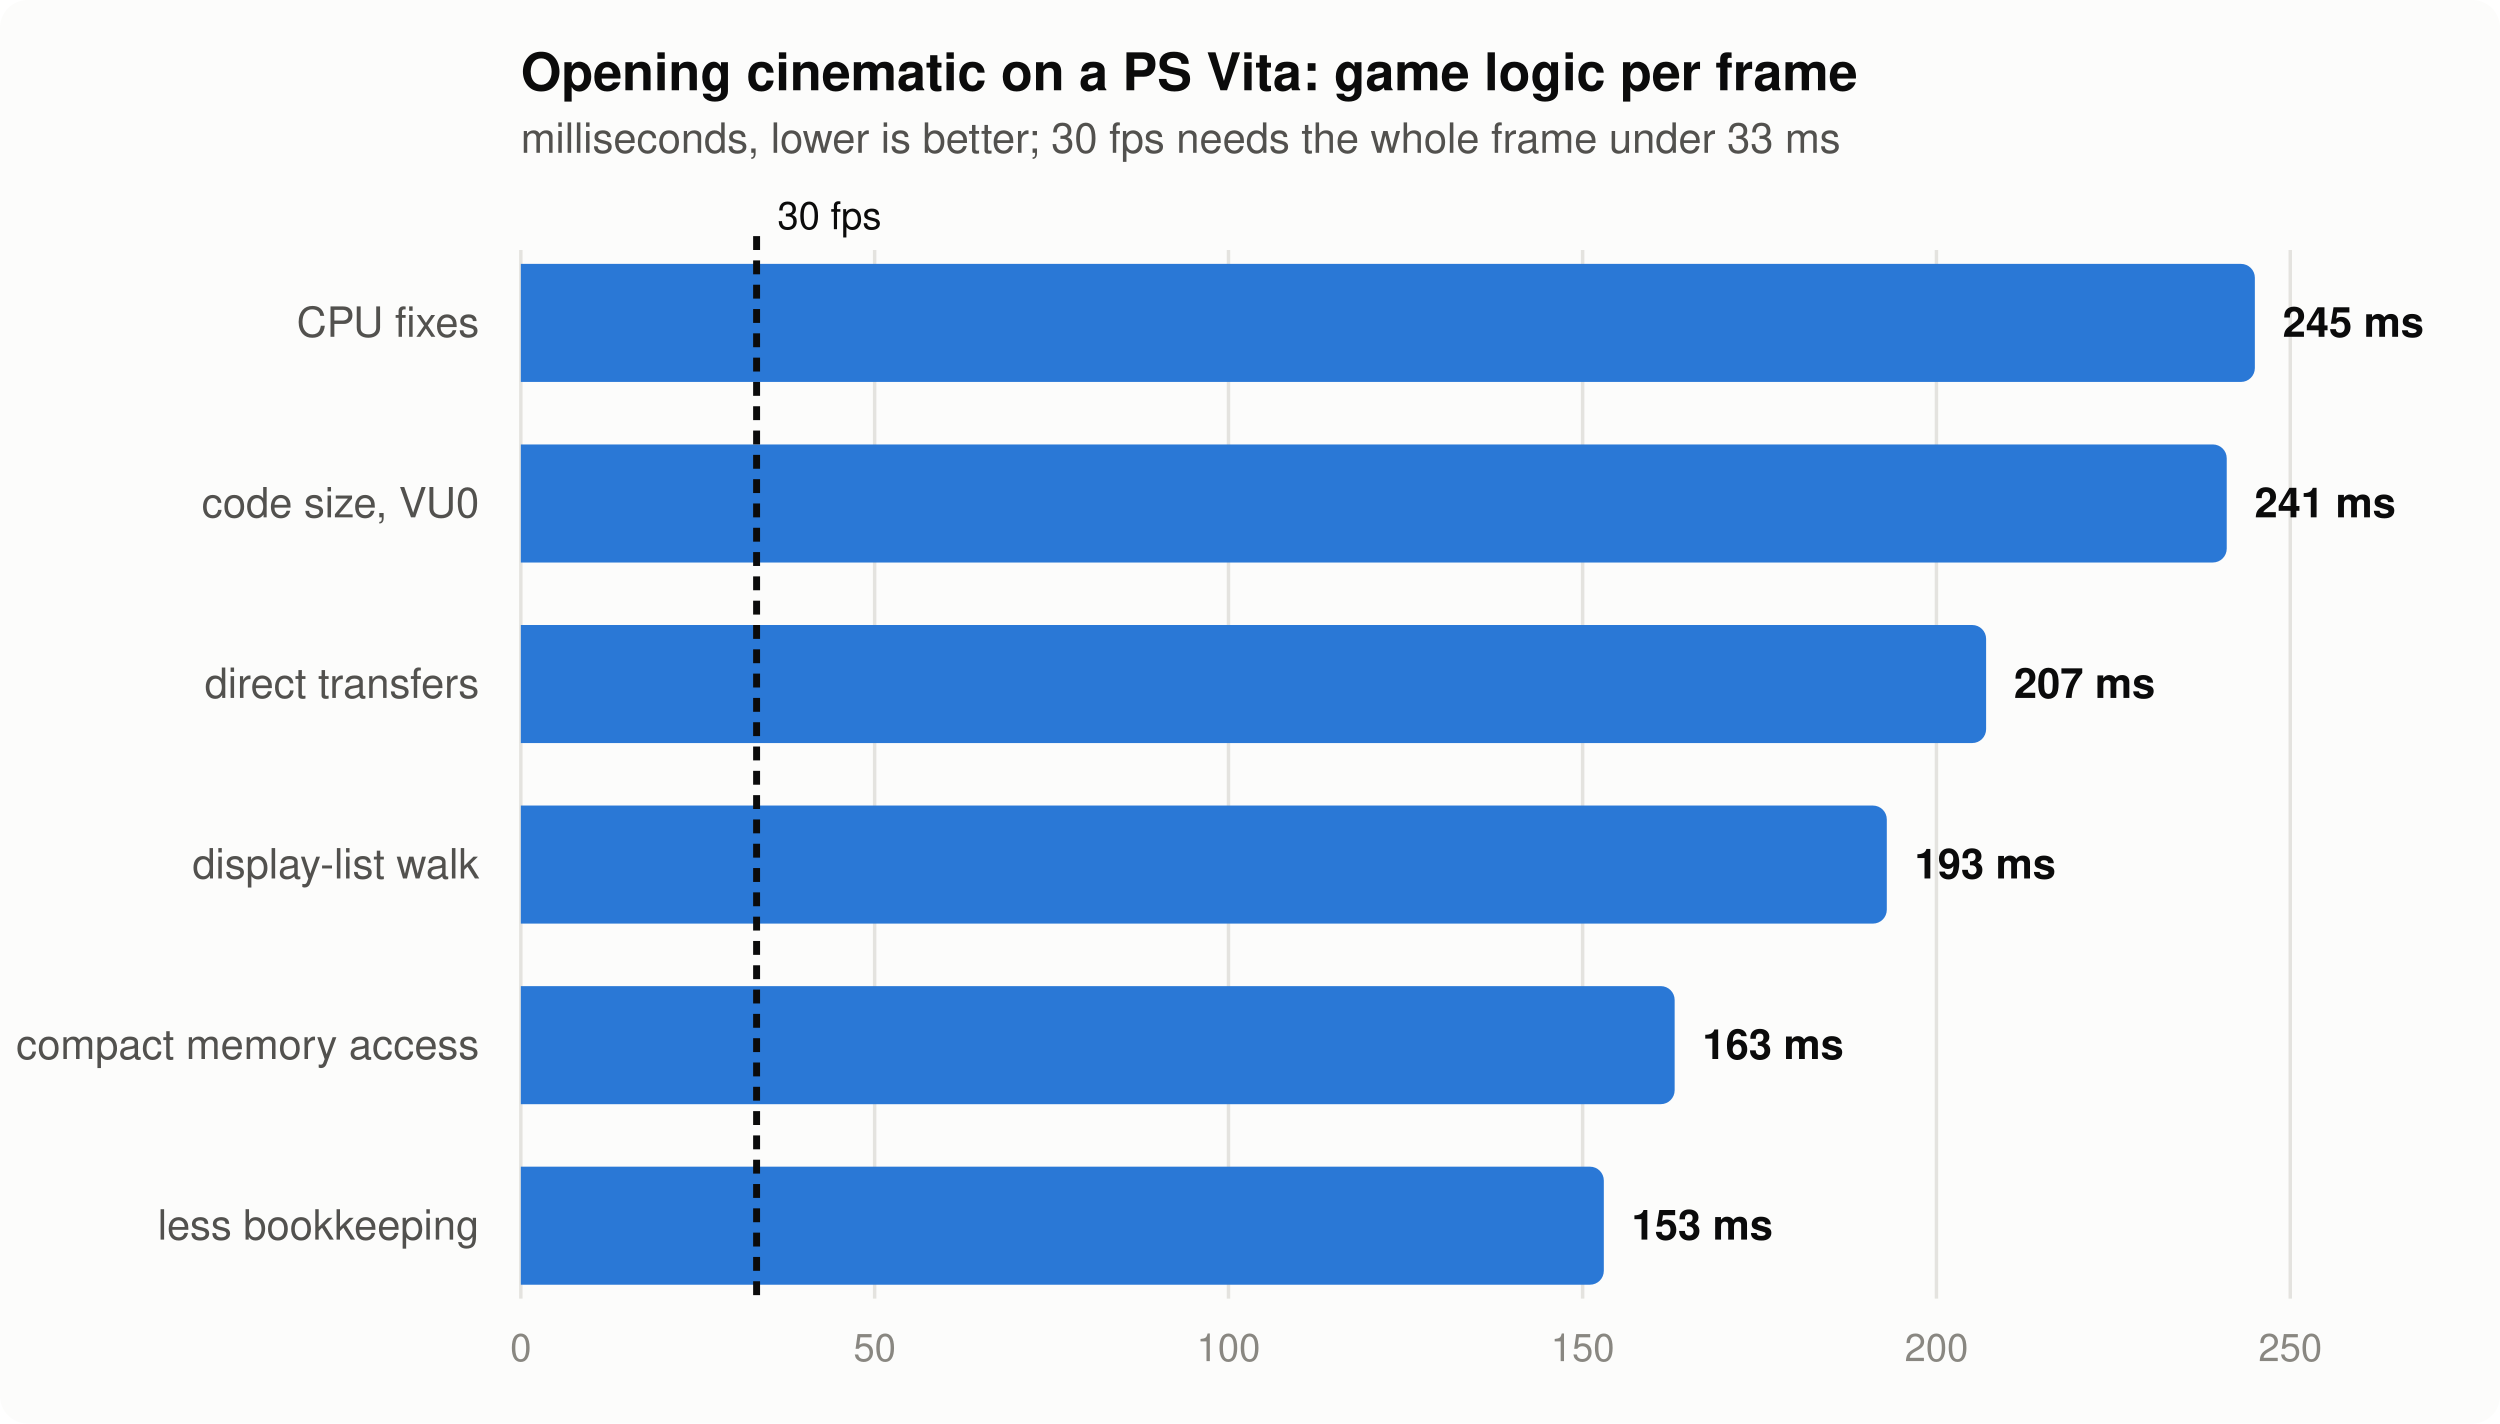
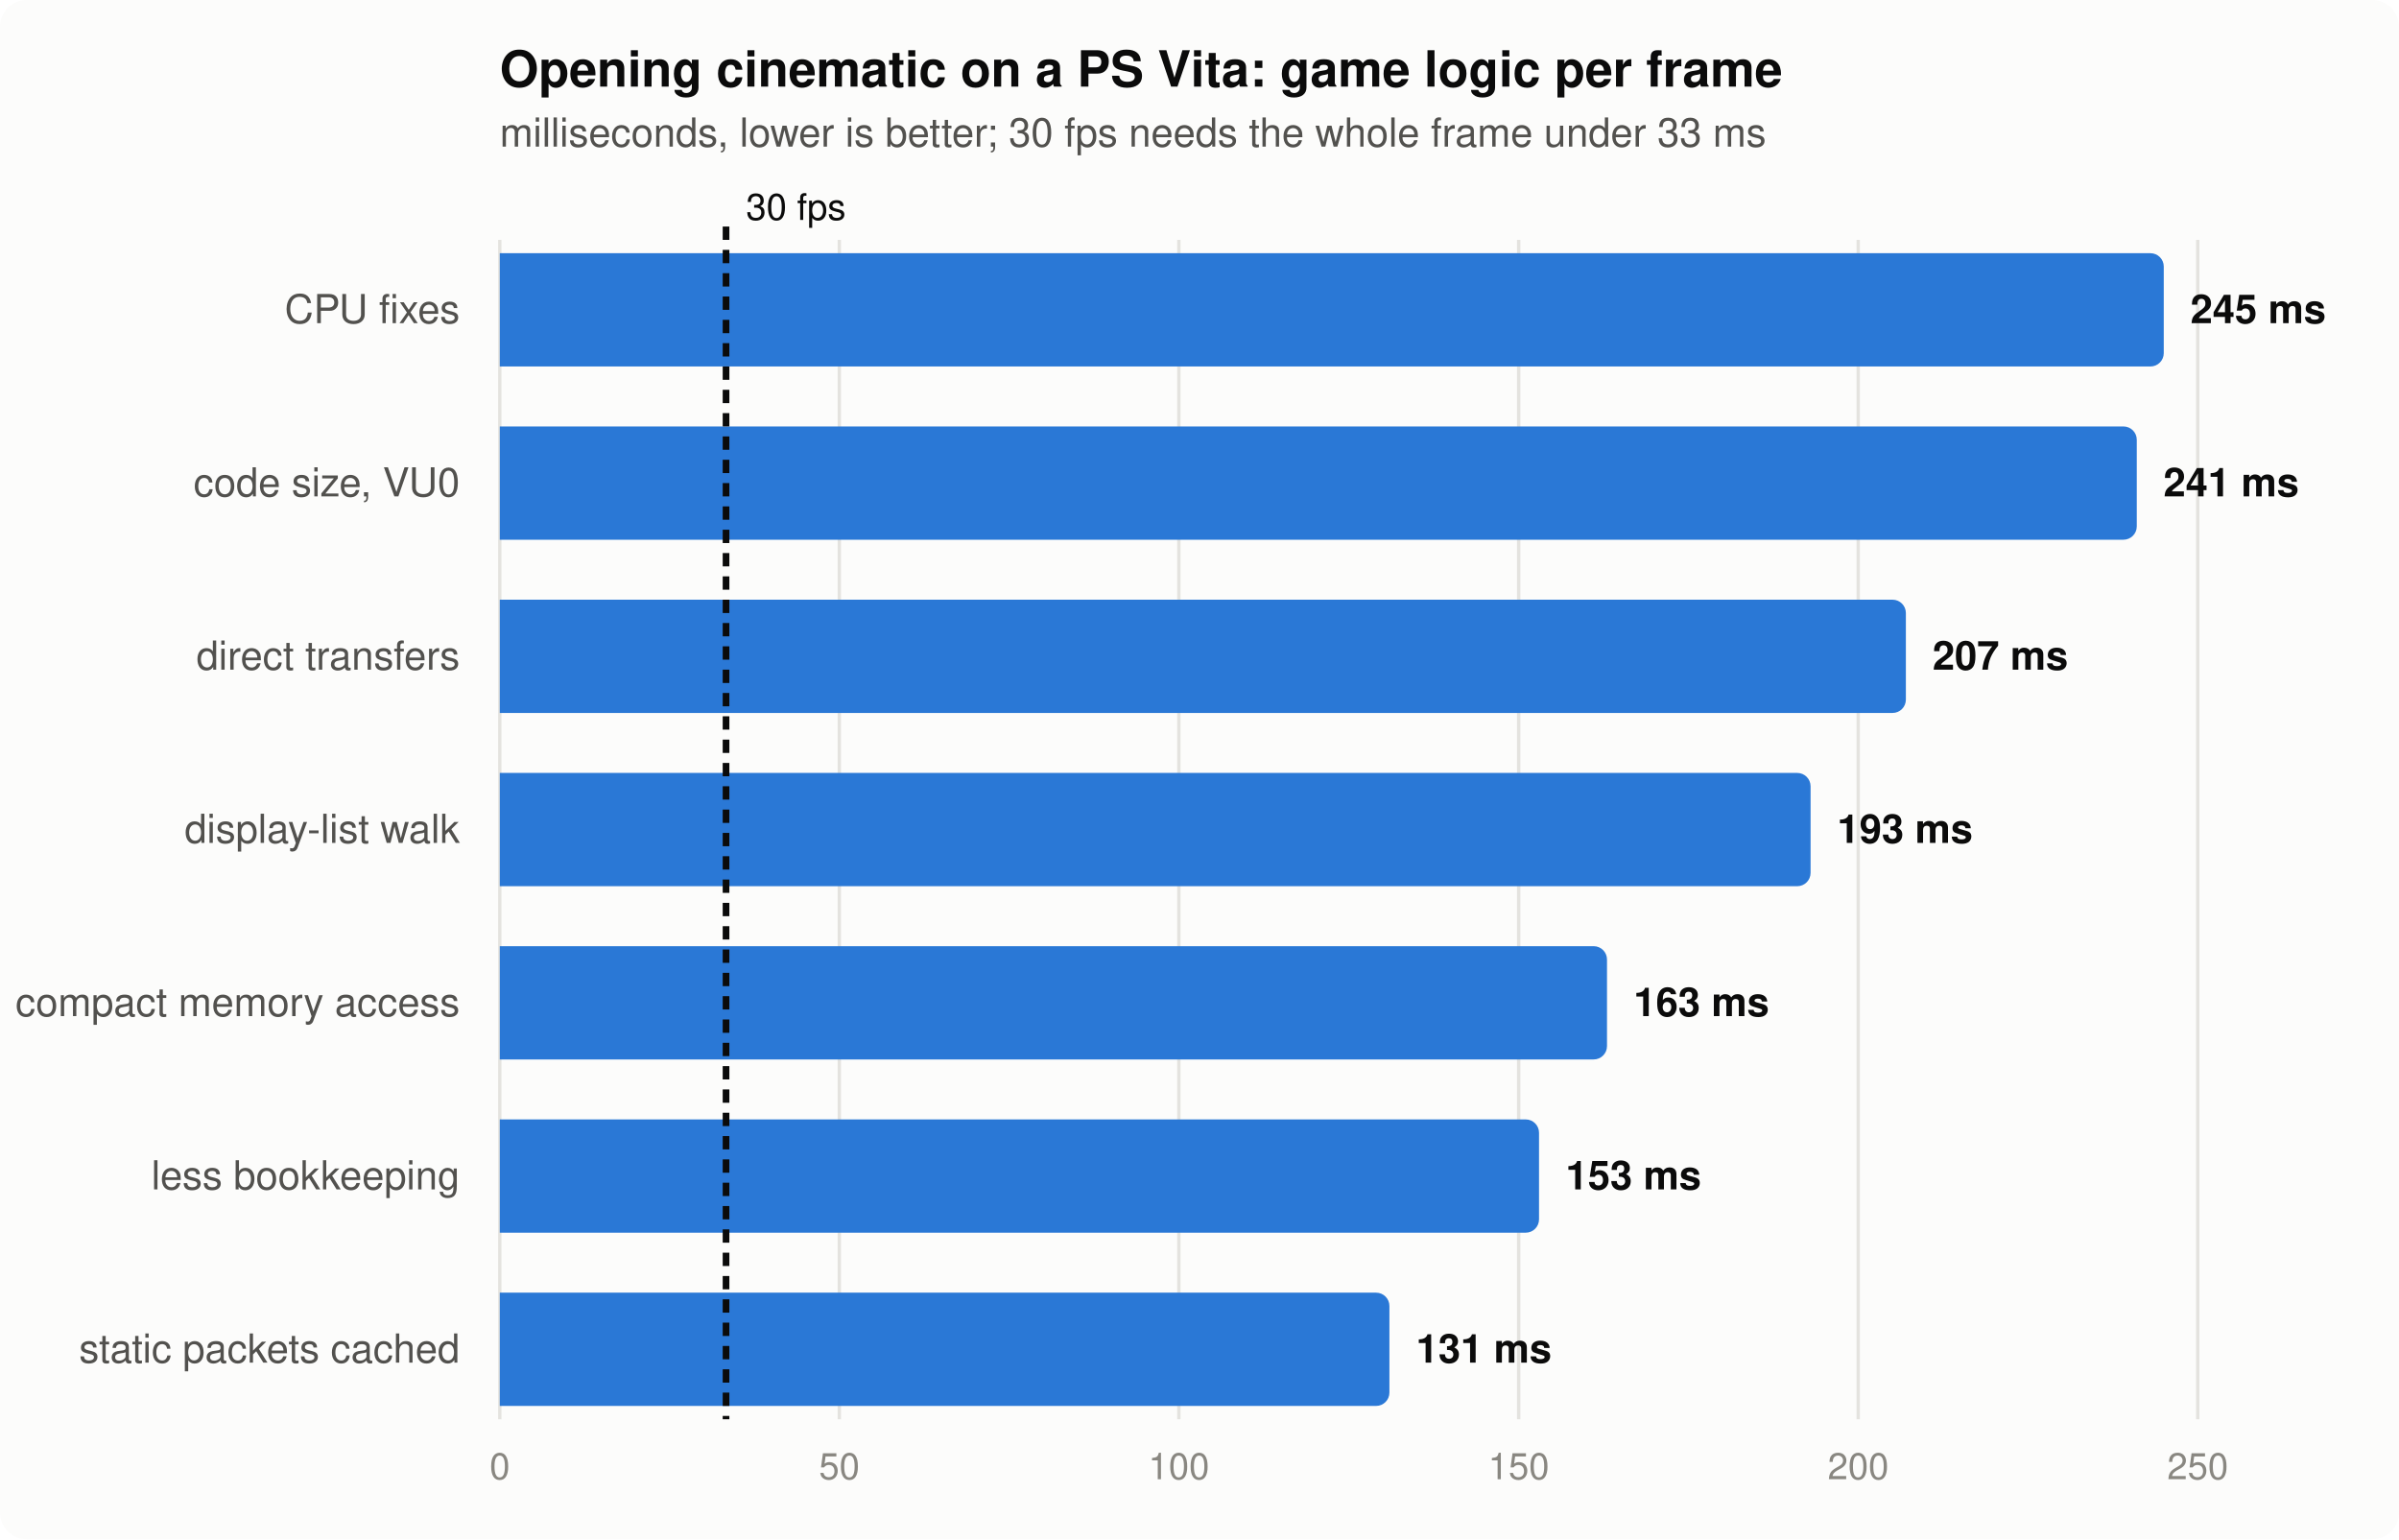
- <svg xmlns="http://www.w3.org/2000/svg" width="720" height="410" viewBox="0 0 720 410" font-family="-apple-system, Segoe UI, Helvetica, Arial, sans-serif" role="img" aria-label="Game logic milliseconds per frame in the opening on a PS Vita, per build">
+ <svg xmlns="http://www.w3.org/2000/svg" width="720" height="462" viewBox="0 0 720 462" font-family="-apple-system, Segoe UI, Helvetica, Arial, sans-serif" role="img" aria-label="Game logic milliseconds per frame in the opening on a PS Vita, per build">
  <style>.bg{fill:#fcfcfb}.ink{fill:#0b0b0b}.ink2{fill:#52514e}.muted{fill:#898781}.grid{stroke:#e4e3df}.bar{fill:#2a78d6}.target{stroke:#0b0b0b}@media (prefers-color-scheme: dark){.bg{fill:#1a1a19}.ink{fill:#f0efec}.ink2{fill:#c3c2b7}.grid{stroke:#33332f}.bar{fill:#4f95e8}.target{stroke:#f0efec}}</style>
-   <rect class="bg" width="720" height="410" rx="8" />
+   <rect class="bg" width="720" height="462" rx="8" />
  <text class="ink" x="150" y="26" font-size="15" font-weight="600">Opening cinematic on a PS Vita: game logic per frame</text>
  <text class="ink2" x="150" y="44" font-size="12">milliseconds, lower is better; 30 fps needs the whole frame under 33 ms</text>
-   <line class="grid" x1="150.0" y1="72" x2="150.0" y2="374" stroke-width="1" />
-   <text class="muted" x="150.0" y="392" font-size="11" text-anchor="middle">0</text>
-   <line class="grid" x1="251.9" y1="72" x2="251.9" y2="374" stroke-width="1" />
-   <text class="muted" x="251.9" y="392" font-size="11" text-anchor="middle">50</text>
-   <line class="grid" x1="353.8" y1="72" x2="353.8" y2="374" stroke-width="1" />
-   <text class="muted" x="353.8" y="392" font-size="11" text-anchor="middle">100</text>
-   <line class="grid" x1="455.8" y1="72" x2="455.8" y2="374" stroke-width="1" />
-   <text class="muted" x="455.8" y="392" font-size="11" text-anchor="middle">150</text>
-   <line class="grid" x1="557.7" y1="72" x2="557.7" y2="374" stroke-width="1" />
-   <text class="muted" x="557.7" y="392" font-size="11" text-anchor="middle">200</text>
-   <line class="grid" x1="659.6" y1="72" x2="659.6" y2="374" stroke-width="1" />
-   <text class="muted" x="659.6" y="392" font-size="11" text-anchor="middle">250</text>
+   <line class="grid" x1="150.0" y1="72" x2="150.0" y2="426" stroke-width="1" />
+   <text class="muted" x="150.0" y="444" font-size="11" text-anchor="middle">0</text>
+   <line class="grid" x1="251.9" y1="72" x2="251.9" y2="426" stroke-width="1" />
+   <text class="muted" x="251.9" y="444" font-size="11" text-anchor="middle">50</text>
+   <line class="grid" x1="353.8" y1="72" x2="353.8" y2="426" stroke-width="1" />
+   <text class="muted" x="353.8" y="444" font-size="11" text-anchor="middle">100</text>
+   <line class="grid" x1="455.8" y1="72" x2="455.8" y2="426" stroke-width="1" />
+   <text class="muted" x="455.8" y="444" font-size="11" text-anchor="middle">150</text>
+   <line class="grid" x1="557.7" y1="72" x2="557.7" y2="426" stroke-width="1" />
+   <text class="muted" x="557.7" y="444" font-size="11" text-anchor="middle">200</text>
+   <line class="grid" x1="659.6" y1="72" x2="659.6" y2="426" stroke-width="1" />
+   <text class="muted" x="659.6" y="444" font-size="11" text-anchor="middle">250</text>
  <text class="ink2" x="138" y="97.0" font-size="12" text-anchor="end">CPU fixes</text>
  <path class="bar" d="M150,76 H645.4 a4,4 0 0 1 4,4 V106 a4,4 0 0 1 -4,4 H150 Z" />
  <text class="ink" x="657.4" y="97.0" font-size="12" font-weight="600">245 ms</text>
  <text class="ink2" x="138" y="149.0" font-size="12" text-anchor="end">code size, VU0</text>
  <path class="bar" d="M150,128 H637.3 a4,4 0 0 1 4,4 V158 a4,4 0 0 1 -4,4 H150 Z" />
  <text class="ink" x="649.3" y="149.0" font-size="12" font-weight="600">241 ms</text>
  <text class="ink2" x="138" y="201.0" font-size="12" text-anchor="end">direct transfers</text>
  <path class="bar" d="M150,180 H568.0 a4,4 0 0 1 4,4 V210 a4,4 0 0 1 -4,4 H150 Z" />
  <text class="ink" x="580.0" y="201.0" font-size="12" font-weight="600">207 ms</text>
  <text class="ink2" x="138" y="253.0" font-size="12" text-anchor="end">display-list walk</text>
  <path class="bar" d="M150,232 H539.4 a4,4 0 0 1 4,4 V262 a4,4 0 0 1 -4,4 H150 Z" />
  <text class="ink" x="551.4" y="253.0" font-size="12" font-weight="600">193 ms</text>
  <text class="ink2" x="138" y="305.0" font-size="12" text-anchor="end">compact memory access</text>
  <path class="bar" d="M150,284 H478.3 a4,4 0 0 1 4,4 V314 a4,4 0 0 1 -4,4 H150 Z" />
  <text class="ink" x="490.3" y="305.0" font-size="12" font-weight="600">163 ms</text>
  <text class="ink2" x="138" y="357.0" font-size="12" text-anchor="end">less bookkeeping</text>
  <path class="bar" d="M150,336 H457.9 a4,4 0 0 1 4,4 V366 a4,4 0 0 1 -4,4 H150 Z" />
  <text class="ink" x="469.9" y="357.0" font-size="12" font-weight="600">153 ms</text>
-   <line class="target" x1="217.9" y1="68" x2="217.9" y2="374" stroke-width="2" stroke-dasharray="4 3" />
+   <text class="ink2" x="138" y="409.0" font-size="12" text-anchor="end">static packets cached</text>
+   <path class="bar" d="M150,388 H413.0 a4,4 0 0 1 4,4 V418 a4,4 0 0 1 -4,4 H150 Z" />
+   <text class="ink" x="425.0" y="409.0" font-size="12" font-weight="600">131 ms</text>
+   <line class="target" x1="217.9" y1="68" x2="217.9" y2="426" stroke-width="2" stroke-dasharray="4 3" />
  <text class="ink" x="223.9" y="66" font-size="11">30 fps</text>
</svg>
